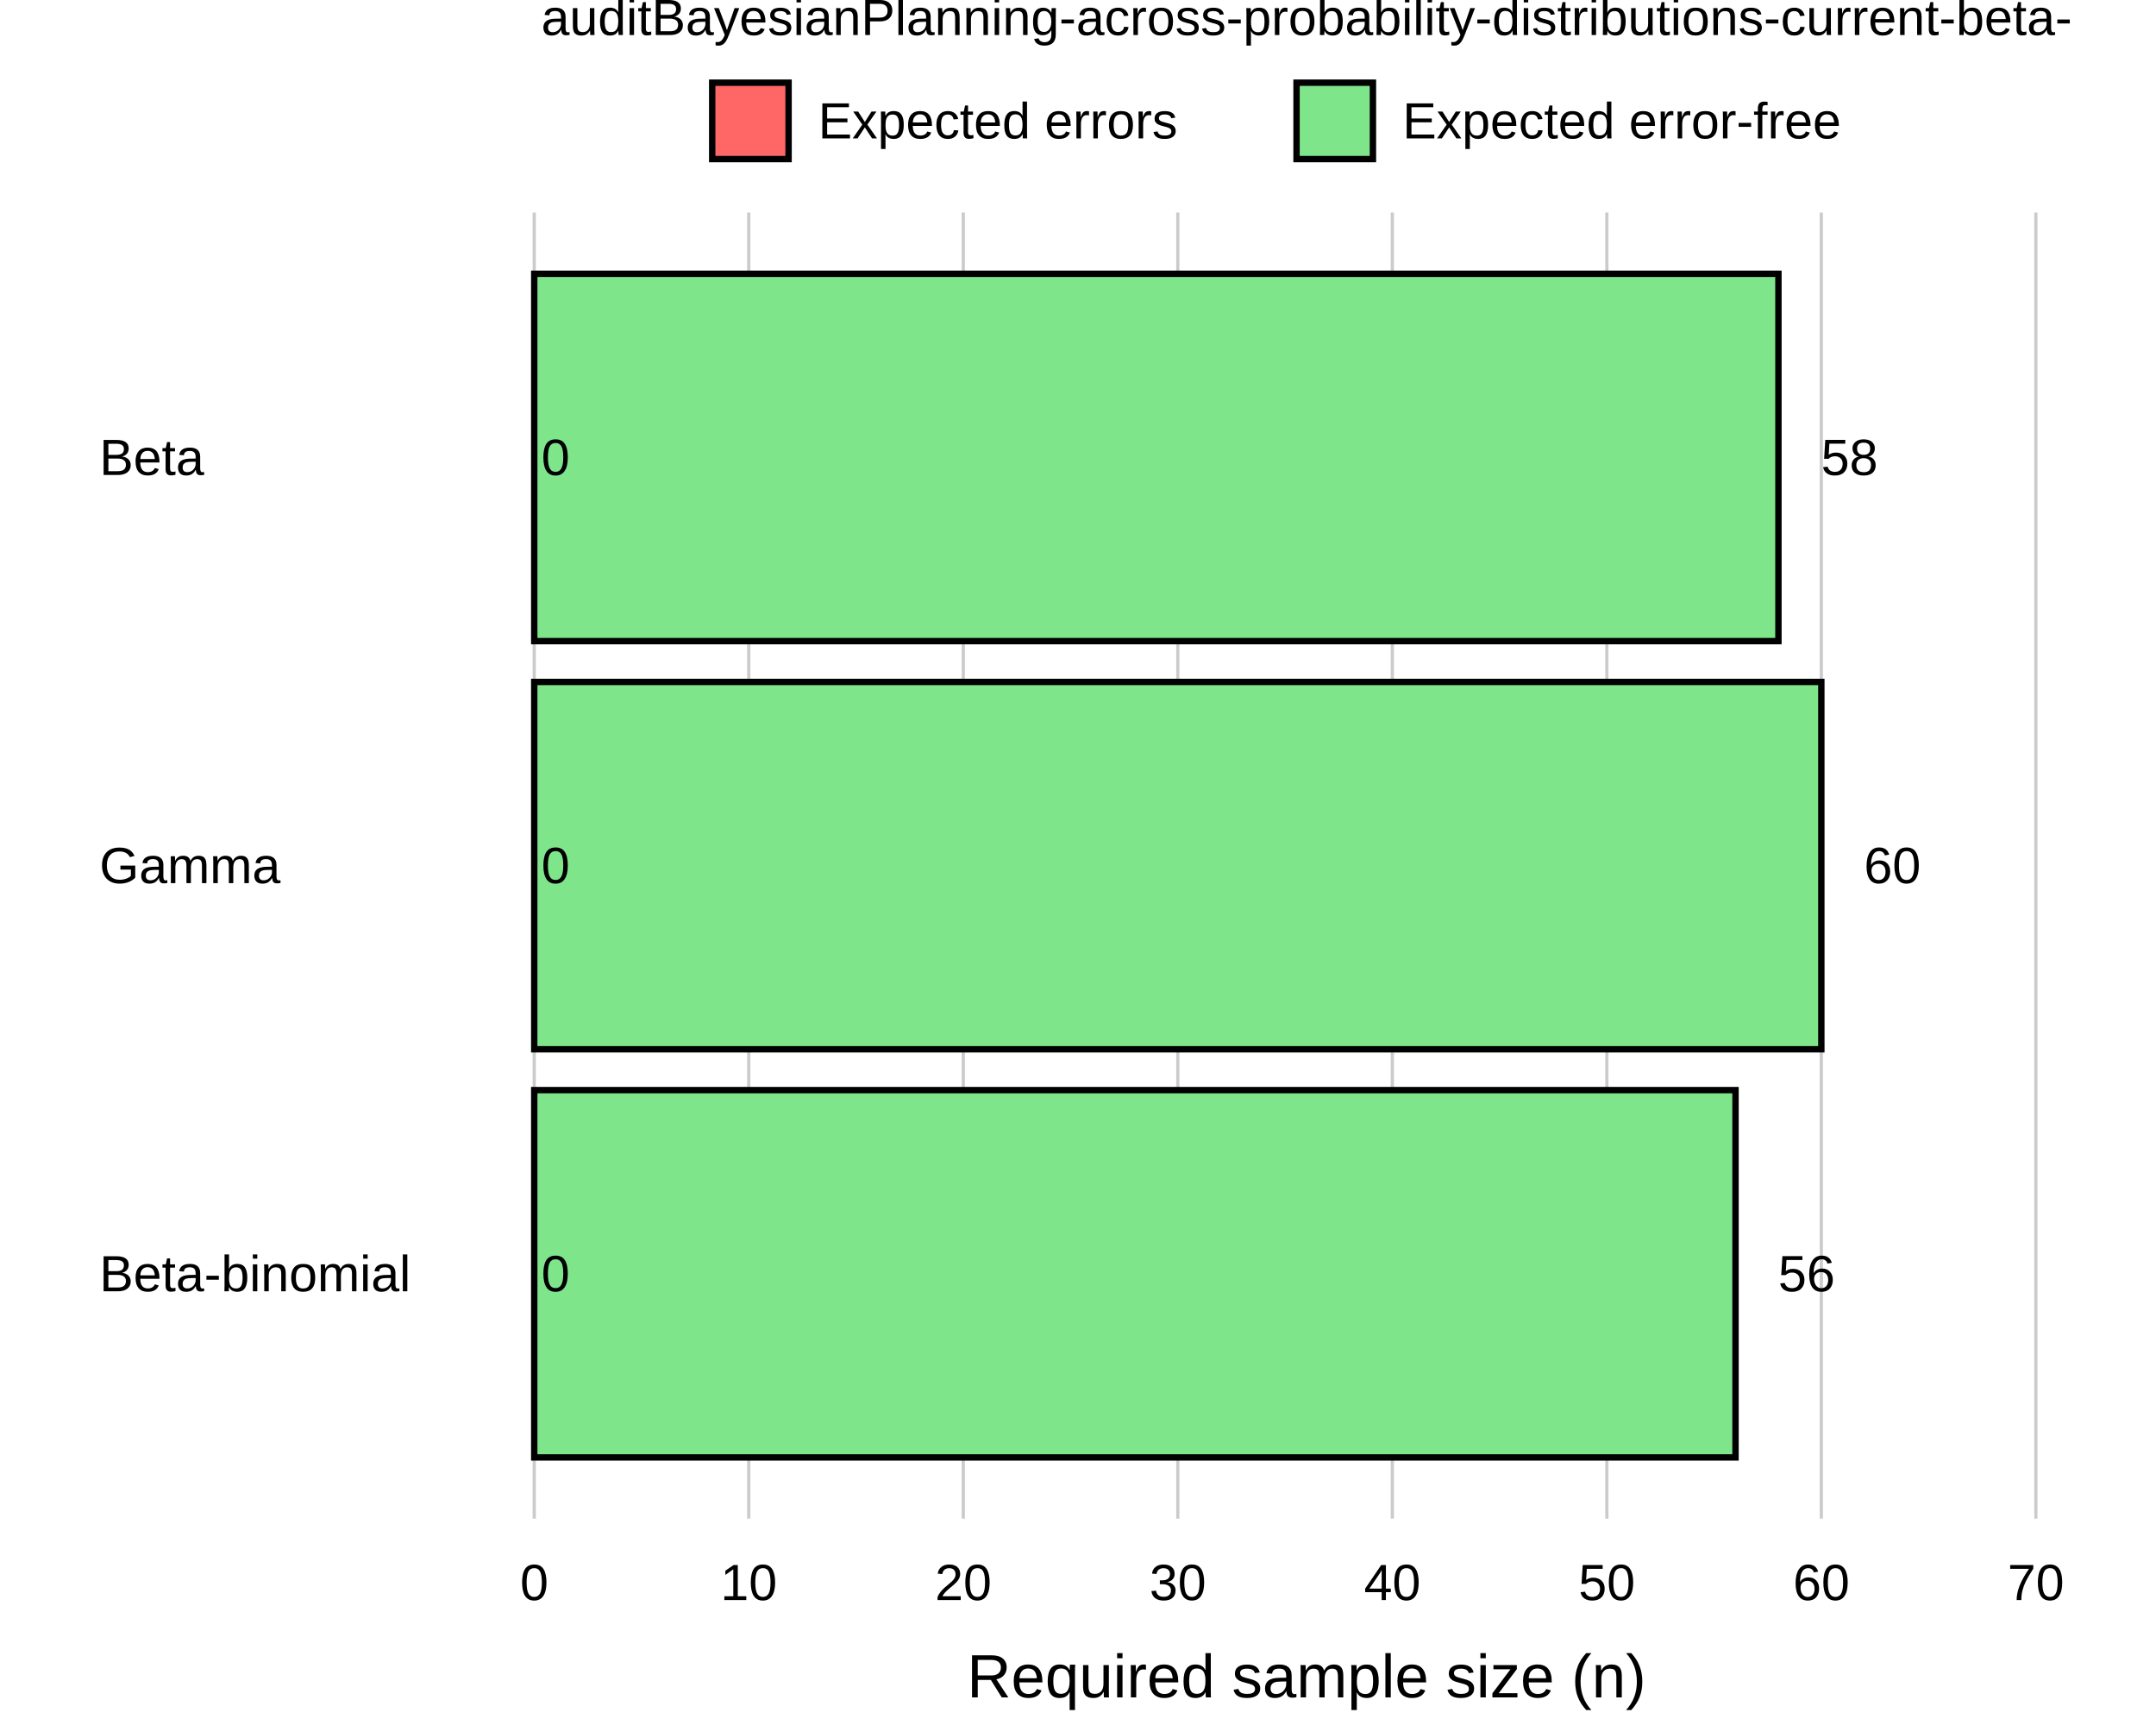
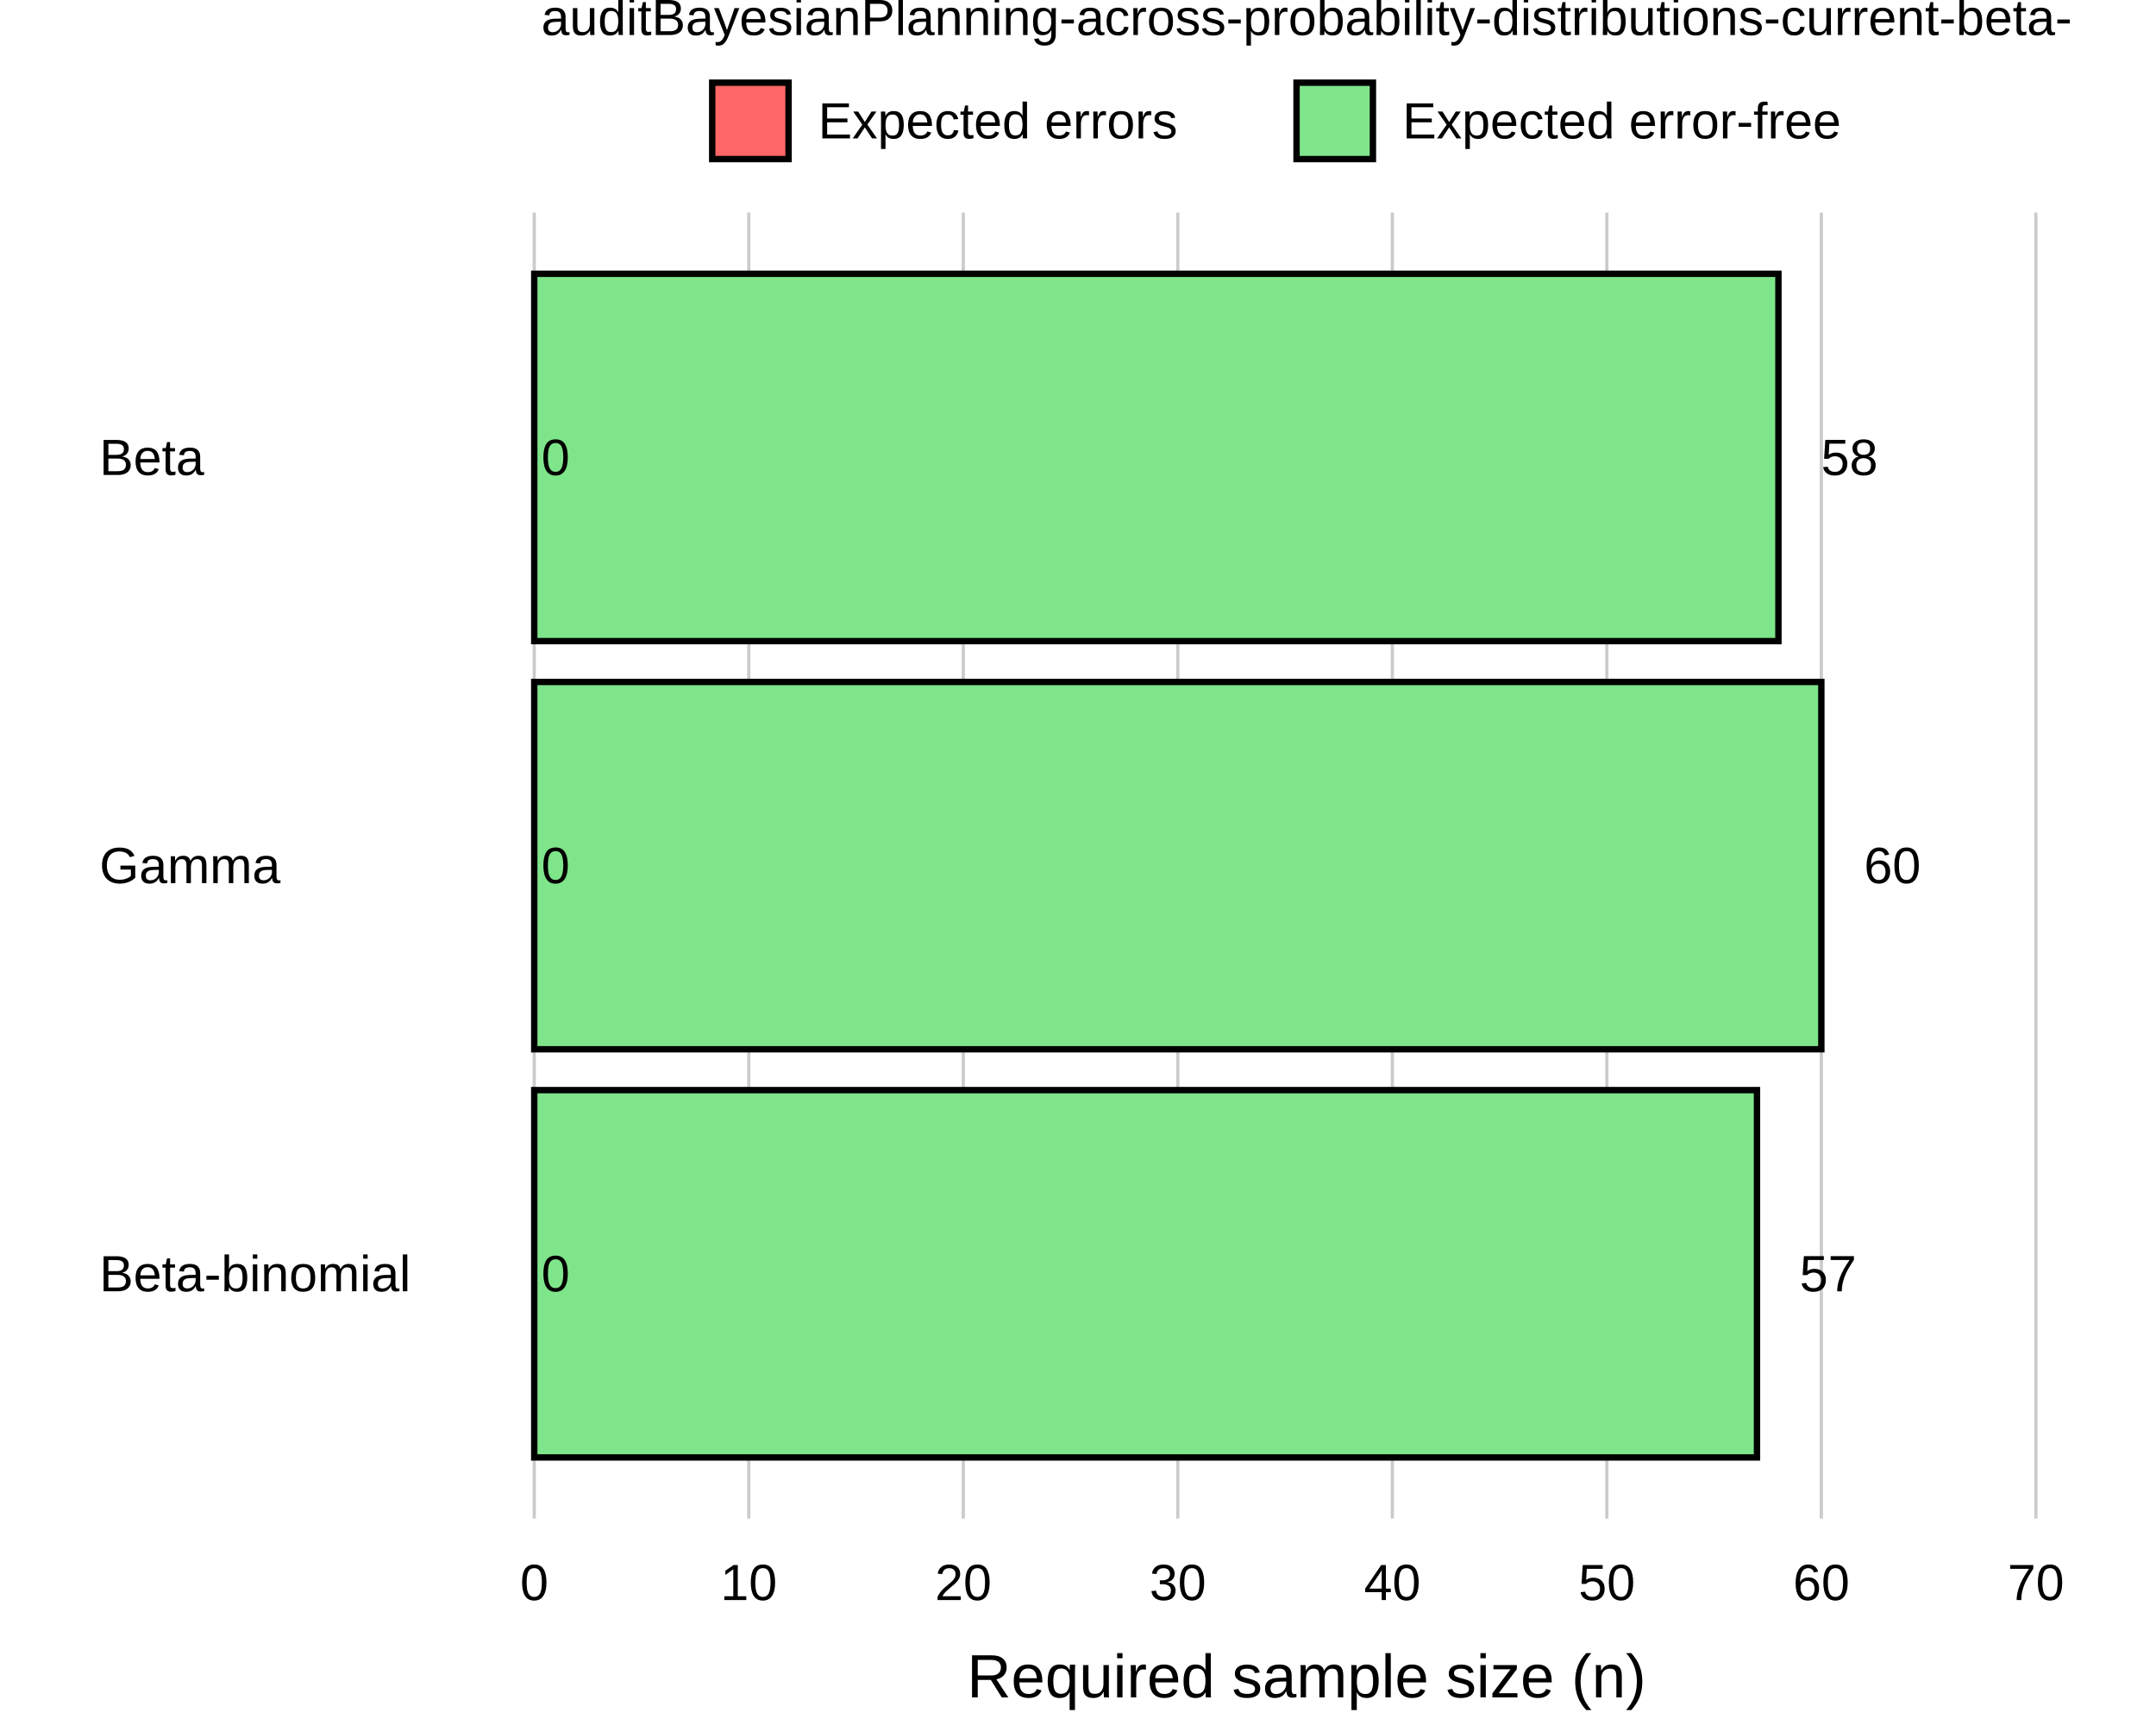
<svg xmlns="http://www.w3.org/2000/svg" viewBox="0 0 720.00 576.00">
  <defs>
    <style type="text/css">
    line, polyline, polygon, path, rect, circle {
      fill: none;
      stroke: #000000;
      stroke-linecap: round;
      stroke-linejoin: round;
      stroke-miterlimit: 10.00;
    }
  </style>
  </defs>
  <rect width="100%" height="100%" style="stroke: none; fill: #FFFFFF;" />
  <rect x="0.00" y="0.00" width="720.00" height="576.00" style="stroke-width: 10.67; stroke: none;" />
  <defs>
    <clipPath id="cpMTUyLjYyfDcyMC4wMHw1MDcuMTB8NzAuOTg=">
      <rect x="152.62" y="70.98" width="567.38" height="436.12" />
    </clipPath>
  </defs>
  <rect x="152.62" y="70.98" width="567.38" height="436.12" style="stroke-width: 10.67; stroke: none;" clip-path="url(#cpMTUyLjYyfDcyMC4wMHw1MDcuMTB8NzAuOTg=)" />
  <polyline points="178.41,507.10 178.41,70.98 " style="stroke-width: 1.07; stroke: #CBCBCB; stroke-linecap: butt;" clip-path="url(#cpMTUyLjYyfDcyMC4wMHw1MDcuMTB8NzAuOTg=)" />
  <polyline points="250.05,507.10 250.05,70.98 " style="stroke-width: 1.07; stroke: #CBCBCB; stroke-linecap: butt;" clip-path="url(#cpMTUyLjYyfDcyMC4wMHw1MDcuMTB8NzAuOTg=)" />
  <polyline points="321.69,507.10 321.69,70.98 " style="stroke-width: 1.07; stroke: #CBCBCB; stroke-linecap: butt;" clip-path="url(#cpMTUyLjYyfDcyMC4wMHw1MDcuMTB8NzAuOTg=)" />
  <polyline points="393.33,507.10 393.33,70.98 " style="stroke-width: 1.07; stroke: #CBCBCB; stroke-linecap: butt;" clip-path="url(#cpMTUyLjYyfDcyMC4wMHw1MDcuMTB8NzAuOTg=)" />
  <polyline points="464.97,507.10 464.97,70.98 " style="stroke-width: 1.07; stroke: #CBCBCB; stroke-linecap: butt;" clip-path="url(#cpMTUyLjYyfDcyMC4wMHw1MDcuMTB8NzAuOTg=)" />
  <polyline points="536.61,507.10 536.61,70.98 " style="stroke-width: 1.07; stroke: #CBCBCB; stroke-linecap: butt;" clip-path="url(#cpMTUyLjYyfDcyMC4wMHw1MDcuMTB8NzAuOTg=)" />
  <polyline points="608.24,507.10 608.24,70.98 " style="stroke-width: 1.07; stroke: #CBCBCB; stroke-linecap: butt;" clip-path="url(#cpMTUyLjYyfDcyMC4wMHw1MDcuMTB8NzAuOTg=)" />
  <polyline points="679.88,507.10 679.88,70.98 " style="stroke-width: 1.07; stroke: #CBCBCB; stroke-linecap: butt;" clip-path="url(#cpMTUyLjYyfDcyMC4wMHw1MDcuMTB8NzAuOTg=)" />
  <rect x="178.41" y="91.42" width="415.50" height="122.66" style="stroke-width: 2.13; stroke-linecap: square; stroke-linejoin: miter; fill: #7FE58B;" clip-path="url(#cpMTUyLjYyfDcyMC4wMHw1MDcuMTB8NzAuOTg=)" />
  <rect x="178.41" y="227.71" width="429.83" height="122.66" style="stroke-width: 2.13; stroke-linecap: square; stroke-linejoin: miter; fill: #7FE58B;" clip-path="url(#cpMTUyLjYyfDcyMC4wMHw1MDcuMTB8NzAuOTg=)" />
-   <rect x="178.41" y="364.00" width="401.17" height="122.66" style="stroke-width: 2.13; stroke-linecap: square; stroke-linejoin: miter; fill: #7FE58B;" clip-path="url(#cpMTUyLjYyfDcyMC4wMHw1MDcuMTB8NzAuOTg=)" />
+   <rect x="178.41" y="364.00" width="408.34" height="122.66" style="stroke-width: 2.13; stroke-linecap: square; stroke-linejoin: miter; fill: #7FE58B;" clip-path="url(#cpMTUyLjYyfDcyMC4wMHw1MDcuMTB8NzAuOTg=)" />
  <rect x="178.41" y="91.42" width="0.00" height="122.66" style="stroke-width: 2.13; stroke-linecap: square; stroke-linejoin: miter; fill: #FF6666;" clip-path="url(#cpMTUyLjYyfDcyMC4wMHw1MDcuMTB8NzAuOTg=)" />
  <rect x="178.41" y="227.71" width="0.00" height="122.66" style="stroke-width: 2.13; stroke-linecap: square; stroke-linejoin: miter; fill: #FF6666;" clip-path="url(#cpMTUyLjYyfDcyMC4wMHw1MDcuMTB8NzAuOTg=)" />
  <rect x="178.41" y="364.00" width="0.00" height="122.66" style="stroke-width: 2.13; stroke-linecap: square; stroke-linejoin: miter; fill: #FF6666;" clip-path="url(#cpMTUyLjYyfDcyMC4wMHw1MDcuMTB8NzAuOTg=)" />
  <g clip-path="url(#cpMTUyLjYyfDcyMC4wMHw1MDcuMTB8NzAuOTg=)">
    <text x="180.79" y="158.62" style="font-size: 17.07px; font-family: Liberation Sans;" textLength="9.48px" lengthAdjust="spacingAndGlyphs">0</text>
  </g>
  <g clip-path="url(#cpMTUyLjYyfDcyMC4wMHw1MDcuMTB8NzAuOTg=)">
    <text x="180.79" y="294.90" style="font-size: 17.07px; font-family: Liberation Sans;" textLength="9.48px" lengthAdjust="spacingAndGlyphs">0</text>
  </g>
  <g clip-path="url(#cpMTUyLjYyfDcyMC4wMHw1MDcuMTB8NzAuOTg=)">
    <text x="180.79" y="431.19" style="font-size: 17.07px; font-family: Liberation Sans;" textLength="9.48px" lengthAdjust="spacingAndGlyphs">0</text>
  </g>
  <g clip-path="url(#cpMTUyLjYyfDcyMC4wMHw1MDcuMTB8NzAuOTg=)">
    <text x="608.14" y="158.62" style="font-size: 17.07px; font-family: Liberation Sans;" textLength="18.97px" lengthAdjust="spacingAndGlyphs">58</text>
  </g>
  <g clip-path="url(#cpMTUyLjYyfDcyMC4wMHw1MDcuMTB8NzAuOTg=)">
    <text x="622.47" y="294.90" style="font-size: 17.07px; font-family: Liberation Sans;" textLength="18.97px" lengthAdjust="spacingAndGlyphs">60</text>
  </g>
  <g clip-path="url(#cpMTUyLjYyfDcyMC4wMHw1MDcuMTB8NzAuOTg=)">
-     <text x="593.82" y="431.19" style="font-size: 17.07px; font-family: Liberation Sans;" textLength="18.97px" lengthAdjust="spacingAndGlyphs">56</text>
+     <text x="600.98" y="431.19" style="font-size: 17.07px; font-family: Liberation Sans;" textLength="18.97px" lengthAdjust="spacingAndGlyphs">57</text>
  </g>
  <rect x="152.62" y="70.98" width="567.38" height="436.12" style="stroke-width: 0.00; stroke: none;" clip-path="url(#cpMTUyLjYyfDcyMC4wMHw1MDcuMTB8NzAuOTg=)" />
  <defs>
    <clipPath id="cpMC4wMHw3MjAuMDB8NTc2LjAwfDAuMDA=">
      <rect x="0.00" y="0.00" width="720.00" height="576.00" />
    </clipPath>
  </defs>
  <polyline points="152.62,507.10 152.62,70.98 " style="stroke-width: 0.00; stroke: none; stroke-linecap: butt;" clip-path="url(#cpMC4wMHw3MjAuMDB8NTc2LjAwfDAuMDA=)" />
  <g clip-path="url(#cpMC4wMHw3MjAuMDB8NTc2LjAwfDAuMDA=)">
    <text x="33.21" y="431.18" style="font-size: 17.00px; font-family: Liberation Sans;" textLength="103.94px" lengthAdjust="spacingAndGlyphs">Beta-binomial</text>
  </g>
  <g clip-path="url(#cpMC4wMHw3MjAuMDB8NTc2LjAwfDAuMDA=)">
    <text x="33.21" y="294.89" style="font-size: 17.00px; font-family: Liberation Sans;" textLength="60.44px" lengthAdjust="spacingAndGlyphs">Gamma</text>
  </g>
  <g clip-path="url(#cpMC4wMHw3MjAuMDB8NTc2LjAwfDAuMDA=)">
    <text x="33.21" y="158.60" style="font-size: 17.00px; font-family: Liberation Sans;" textLength="34.97px" lengthAdjust="spacingAndGlyphs">Beta</text>
  </g>
  <polyline points="152.62,507.10 720.00,507.10 " style="stroke-width: 0.00; stroke: none; stroke-linecap: butt;" clip-path="url(#cpMC4wMHw3MjAuMDB8NTc2LjAwfDAuMDA=)" />
  <g clip-path="url(#cpMC4wMHw3MjAuMDB8NTc2LjAwfDAuMDA=)">
    <text x="173.69" y="534.28" style="font-size: 17.00px; font-family: Liberation Sans;" textLength="9.45px" lengthAdjust="spacingAndGlyphs">0</text>
  </g>
  <g clip-path="url(#cpMC4wMHw3MjAuMDB8NTc2LjAwfDAuMDA=)">
    <text x="240.60" y="534.28" style="font-size: 17.00px; font-family: Liberation Sans;" textLength="18.91px" lengthAdjust="spacingAndGlyphs">10</text>
  </g>
  <g clip-path="url(#cpMC4wMHw3MjAuMDB8NTc2LjAwfDAuMDA=)">
    <text x="312.24" y="534.28" style="font-size: 17.00px; font-family: Liberation Sans;" textLength="18.91px" lengthAdjust="spacingAndGlyphs">20</text>
  </g>
  <g clip-path="url(#cpMC4wMHw3MjAuMDB8NTc2LjAwfDAuMDA=)">
    <text x="383.88" y="534.28" style="font-size: 17.00px; font-family: Liberation Sans;" textLength="18.91px" lengthAdjust="spacingAndGlyphs">30</text>
  </g>
  <g clip-path="url(#cpMC4wMHw3MjAuMDB8NTc2LjAwfDAuMDA=)">
    <text x="455.51" y="534.28" style="font-size: 17.00px; font-family: Liberation Sans;" textLength="18.91px" lengthAdjust="spacingAndGlyphs">40</text>
  </g>
  <g clip-path="url(#cpMC4wMHw3MjAuMDB8NTc2LjAwfDAuMDA=)">
    <text x="527.15" y="534.28" style="font-size: 17.00px; font-family: Liberation Sans;" textLength="18.91px" lengthAdjust="spacingAndGlyphs">50</text>
  </g>
  <g clip-path="url(#cpMC4wMHw3MjAuMDB8NTc2LjAwfDAuMDA=)">
    <text x="598.79" y="534.28" style="font-size: 17.00px; font-family: Liberation Sans;" textLength="18.91px" lengthAdjust="spacingAndGlyphs">60</text>
  </g>
  <g clip-path="url(#cpMC4wMHw3MjAuMDB8NTc2LjAwfDAuMDA=)">
    <text x="670.43" y="534.28" style="font-size: 17.00px; font-family: Liberation Sans;" textLength="18.91px" lengthAdjust="spacingAndGlyphs">70</text>
  </g>
  <g clip-path="url(#cpMC4wMHw3MjAuMDB8NTc2LjAwfDAuMDA=)">
    <text x="322.94" y="566.78" style="font-size: 20.40px; font-family: Liberation Sans;" textLength="226.75px" lengthAdjust="spacingAndGlyphs">Required sample size (n)</text>
  </g>
  <rect x="222.47" y="20.71" width="427.68" height="39.31" style="stroke-width: 0.75; stroke: none;" clip-path="url(#cpMC4wMHw3MjAuMDB8NTc2LjAwfDAuMDA=)" />
  <rect x="222.47" y="20.71" width="427.68" height="39.31" style="stroke-width: 10.67; stroke: none;" clip-path="url(#cpMC4wMHw3MjAuMDB8NTc2LjAwfDAuMDA=)" />
  <rect x="236.42" y="26.19" width="28.35" height="28.35" style="stroke-width: 10.67; stroke: none;" clip-path="url(#cpMC4wMHw3MjAuMDB8NTc2LjAwfDAuMDA=)" />
  <rect x="237.84" y="27.61" width="25.51" height="25.51" style="stroke-width: 2.13; stroke-linecap: square; stroke-linejoin: miter; fill: #FF6666;" clip-path="url(#cpMC4wMHw3MjAuMDB8NTc2LjAwfDAuMDA=)" />
  <rect x="431.56" y="26.19" width="28.35" height="28.35" style="stroke-width: 10.67; stroke: none;" clip-path="url(#cpMC4wMHw3MjAuMDB8NTc2LjAwfDAuMDA=)" />
  <rect x="432.98" y="27.61" width="25.51" height="25.51" style="stroke-width: 2.13; stroke-linecap: square; stroke-linejoin: miter; fill: #7FE58B;" clip-path="url(#cpMC4wMHw3MjAuMDB8NTc2LjAwfDAuMDA=)" />
  <g clip-path="url(#cpMC4wMHw3MjAuMDB8NTc2LjAwfDAuMDA=)">
    <text x="273.24" y="46.22" style="font-size: 17.00px; font-family: Liberation Sans;" textLength="119.97px" lengthAdjust="spacingAndGlyphs">Expected errors</text>
  </g>
  <g clip-path="url(#cpMC4wMHw3MjAuMDB8NTc2LjAwfDAuMDA=)">
    <text x="468.38" y="46.22" style="font-size: 17.00px; font-family: Liberation Sans;" textLength="146.41px" lengthAdjust="spacingAndGlyphs">Expected error-free</text>
  </g>
  <g clip-path="url(#cpMC4wMHw3MjAuMDB8NTc2LjAwfDAuMDA=)">
    <text x="180.75" y="11.70" style="font-size: 17.00px; font-family: Liberation Sans;" textLength="511.12px" lengthAdjust="spacingAndGlyphs">auditBayesianPlanning-across-probability-distributions-current-beta-</text>
  </g>
</svg>
